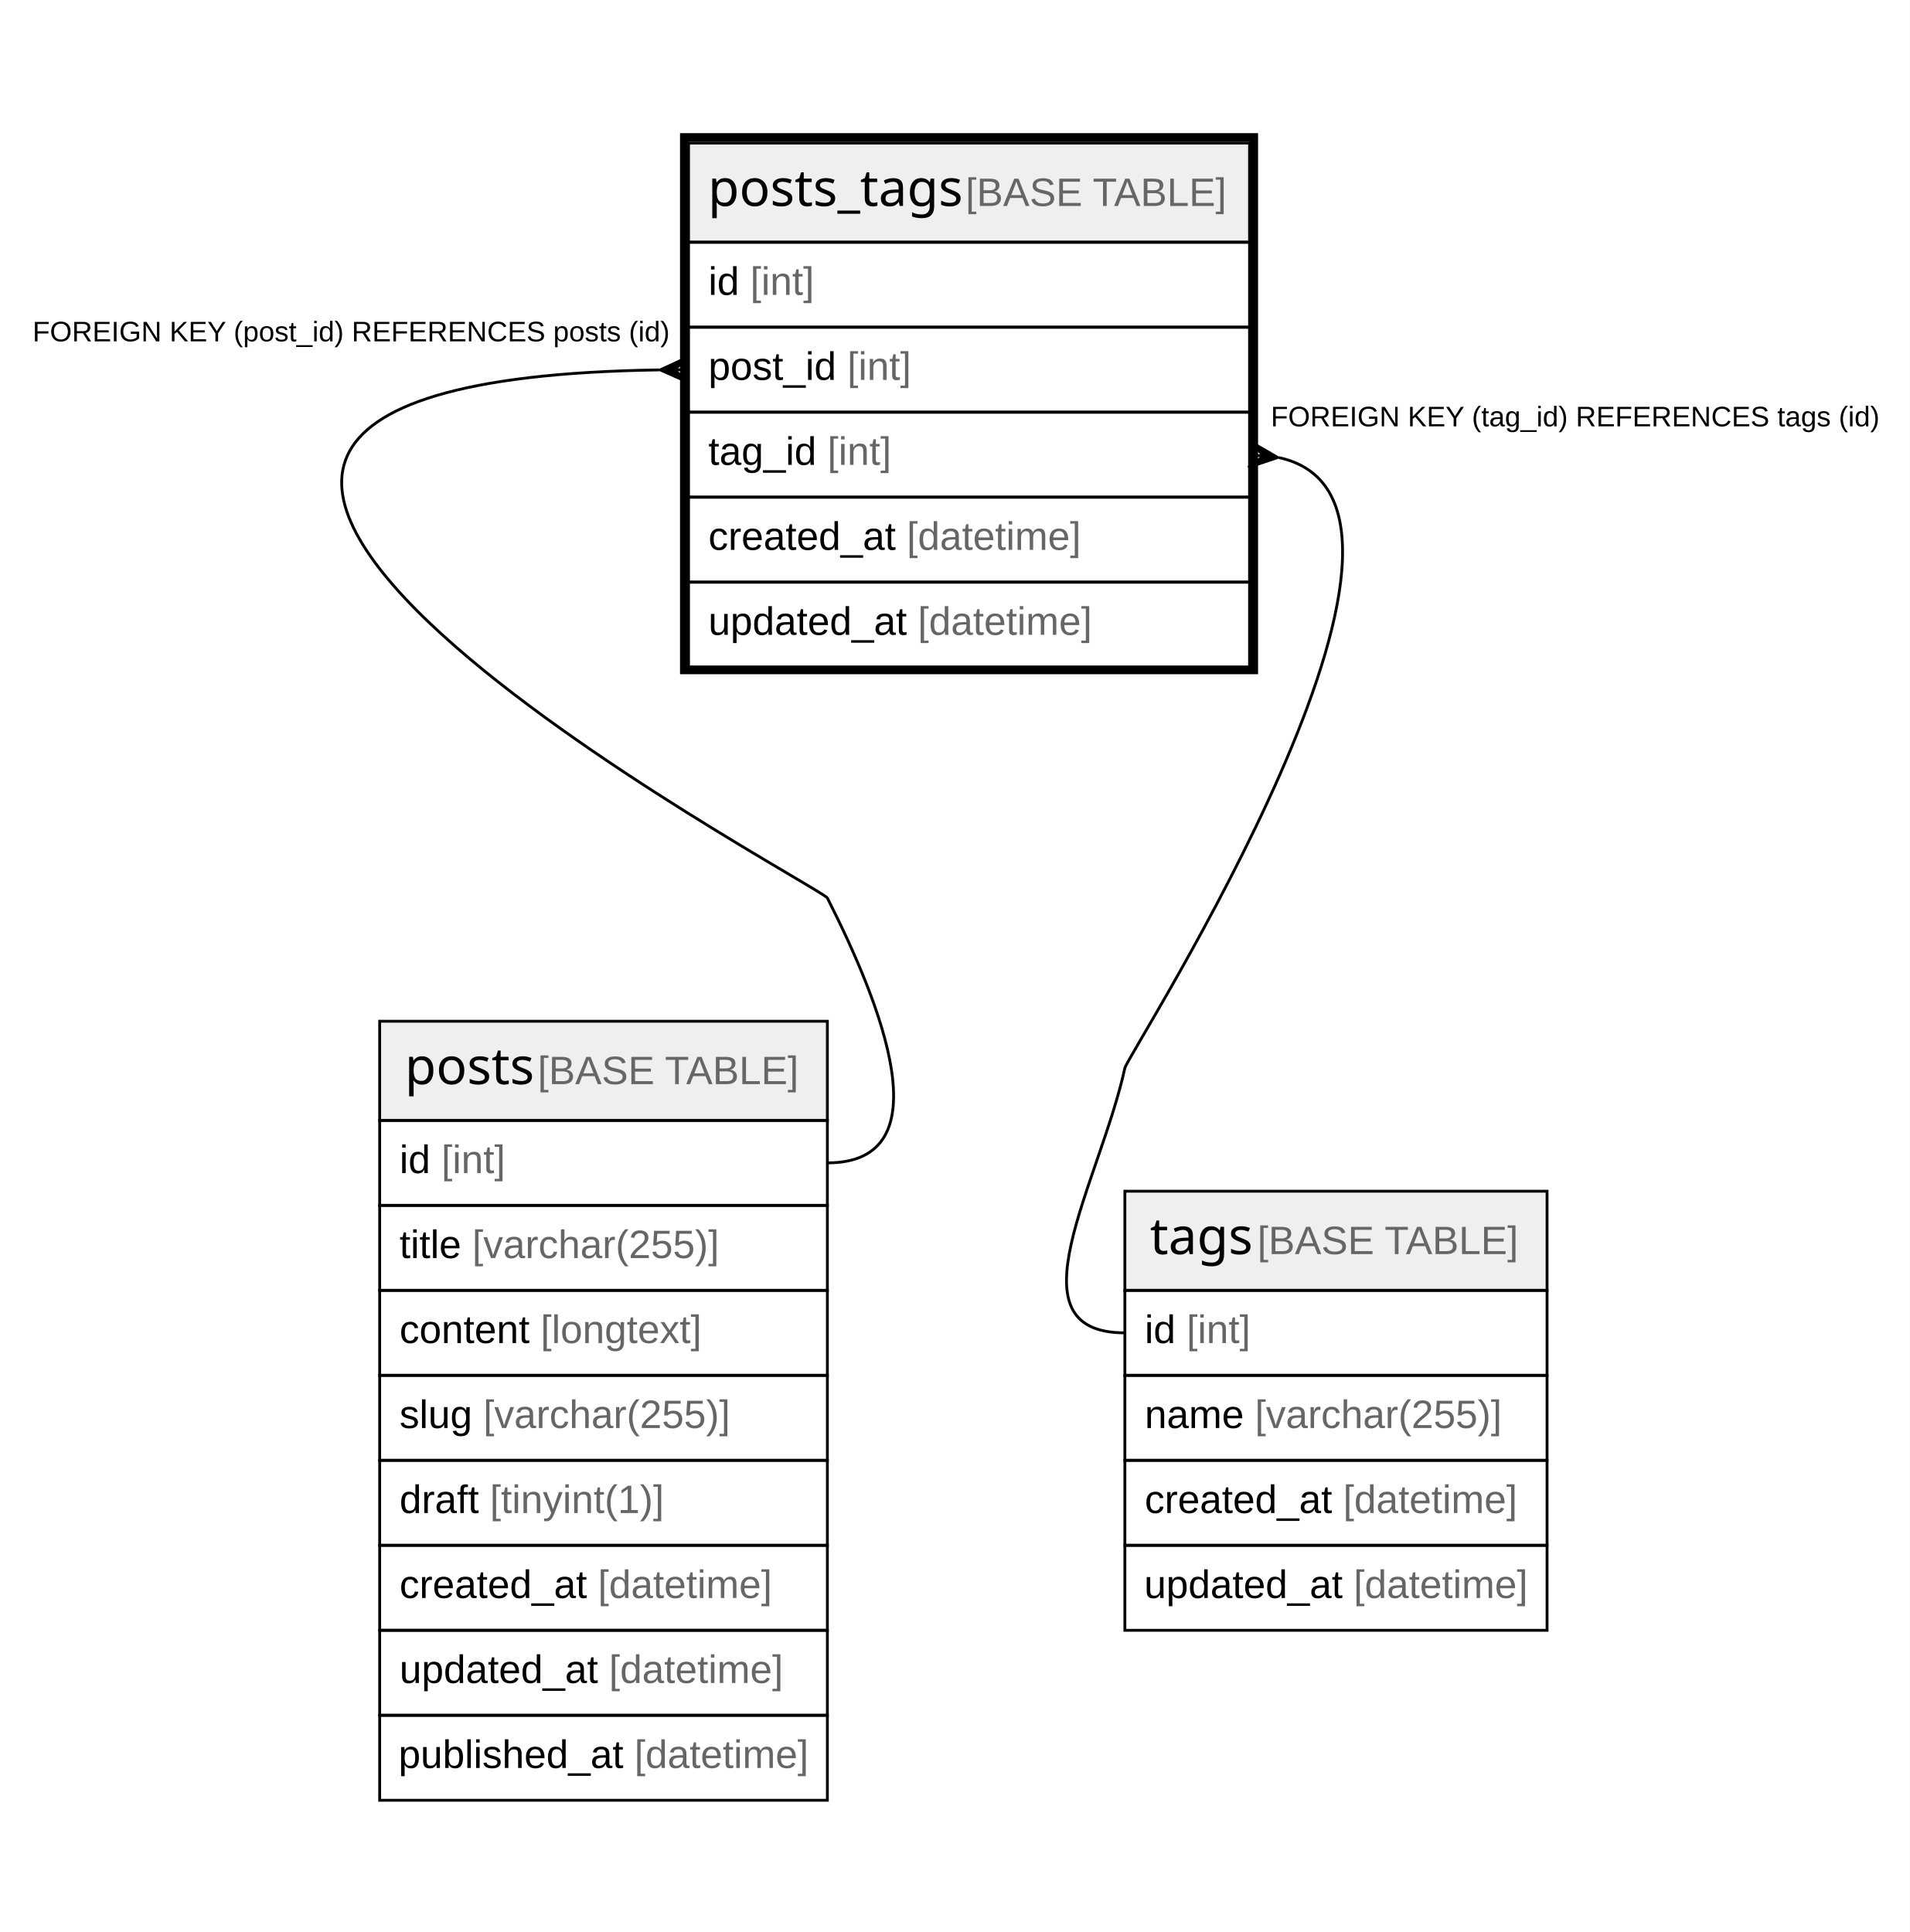
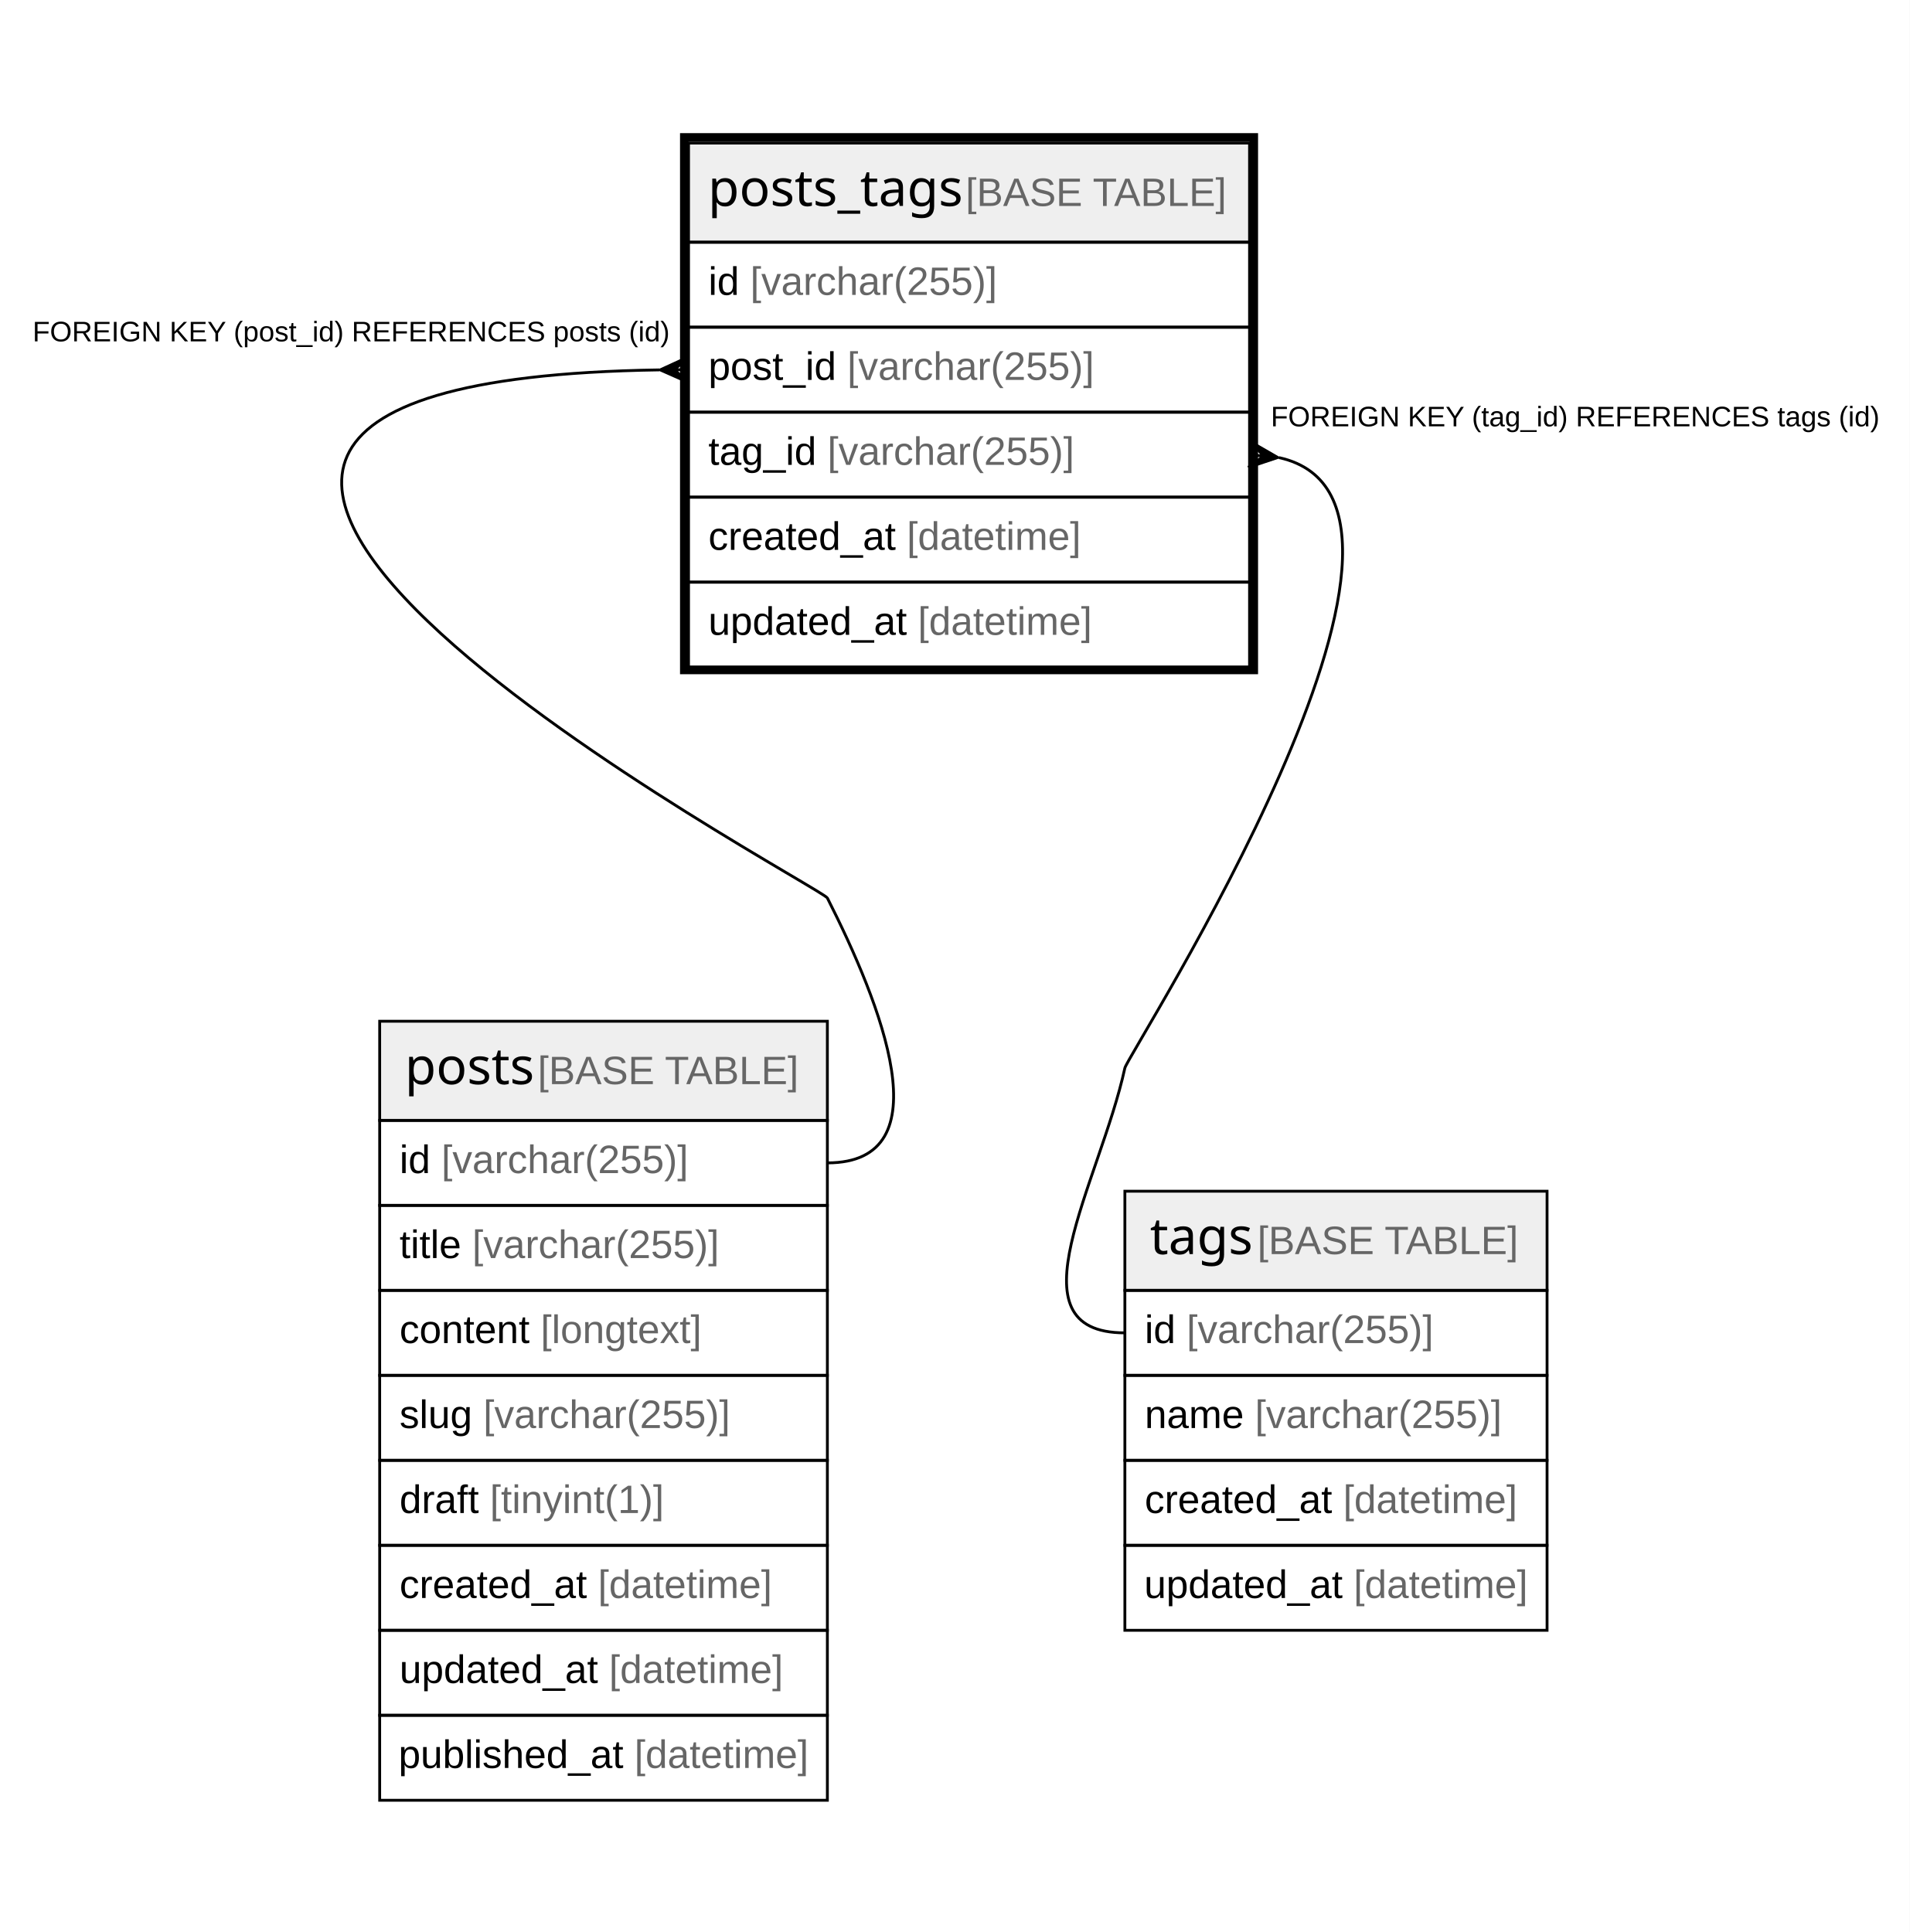
<svg xmlns="http://www.w3.org/2000/svg" width="674pt" height="682pt" viewBox="0.00 0.00 674.00 682.00">
  <g id="graph0" class="graph" transform="scale(1 1) rotate(0) translate(4 678)">
    <polygon fill="#ffffff" stroke="transparent" points="-4,4 -4,-678 670,-678 670,4 -4,4" />
    <g id="node1" class="node">
      <polygon fill="#efefef" stroke="transparent" points="239,-592.5 239,-627.5 437,-627.5 437,-592.5 239,-592.5" />
      <polygon fill="none" stroke="#000000" points="239,-592.5 239,-627.5 437,-627.5 437,-592.5 239,-592.5" />
      <text text-anchor="start" x="245.855" y="-605.3" font-family="Arial Bold" font-size="18.00" fill="#000000">posts_tags</text>
      <text text-anchor="start" x="332.891" y="-605.3" font-family="Arial" font-size="14.00" fill="#000000"> </text>
      <text text-anchor="start" x="336.781" y="-605.3" font-family="Arial" font-size="14.00" fill="#666666">[BASE TABLE]</text>
      <polygon fill="none" stroke="#000000" points="239,-562.5 239,-592.5 437,-592.5 437,-562.5 239,-562.5" />
      <text text-anchor="start" x="246" y="-573.9" font-family="Arial" font-size="14.00" fill="#000000">id </text>
-       <text text-anchor="start" x="260.78" y="-573.9" font-family="Arial" font-size="14.00" fill="#666666">[int]</text>
+       <text text-anchor="start" x="260.78" y="-573.9" font-family="Arial" font-size="14.00" fill="#666666">[varchar(255)]</text>
      <polygon fill="none" stroke="#000000" points="239,-532.5 239,-562.5 437,-562.5 437,-532.5 239,-532.5" />
      <text text-anchor="start" x="246" y="-543.9" font-family="Arial" font-size="14.00" fill="#000000">post_id </text>
-       <text text-anchor="start" x="295.018" y="-543.9" font-family="Arial" font-size="14.00" fill="#666666">[int]</text>
+       <text text-anchor="start" x="295.018" y="-543.9" font-family="Arial" font-size="14.00" fill="#666666">[varchar(255)]</text>
      <polygon fill="none" stroke="#000000" points="239,-502.5 239,-532.5 437,-532.5 437,-502.5 239,-502.5" />
      <text text-anchor="start" x="246" y="-513.9" font-family="Arial" font-size="14.00" fill="#000000">tag_id </text>
-       <text text-anchor="start" x="288.018" y="-513.9" font-family="Arial" font-size="14.00" fill="#666666">[int]</text>
+       <text text-anchor="start" x="288.018" y="-513.9" font-family="Arial" font-size="14.00" fill="#666666">[varchar(255)]</text>
      <polygon fill="none" stroke="#000000" points="239,-472.5 239,-502.5 437,-502.5 437,-472.5 239,-472.5" />
      <text text-anchor="start" x="246" y="-483.9" font-family="Arial" font-size="14.00" fill="#000000">created_at </text>
      <text text-anchor="start" x="316.028" y="-483.9" font-family="Arial" font-size="14.00" fill="#666666">[datetime]</text>
      <polygon fill="none" stroke="#000000" points="239,-442.5 239,-472.5 437,-472.5 437,-442.5 239,-442.5" />
      <text text-anchor="start" x="246" y="-453.9" font-family="Arial" font-size="14.00" fill="#000000">updated_at </text>
      <text text-anchor="start" x="319.933" y="-453.9" font-family="Arial" font-size="14.00" fill="#666666">[datetime]</text>
      <polygon fill="none" stroke="#000000" stroke-width="3" points="237.5,-441.5 237.5,-629.5 438.5,-629.5 438.5,-441.5 237.5,-441.5" />
    </g>
    <g id="node2" class="node">
      <polygon fill="#efefef" stroke="transparent" points="130,-282.5 130,-317.5 288,-317.5 288,-282.5 130,-282.5" />
      <polygon fill="none" stroke="#000000" points="130,-282.5 130,-317.5 288,-317.5 288,-282.5 130,-282.5" />
      <text text-anchor="start" x="138.866" y="-295.3" font-family="Arial Bold" font-size="18.00" fill="#000000">posts</text>
      <text text-anchor="start" x="181.88" y="-295.3" font-family="Arial" font-size="14.00" fill="#000000"> </text>
      <text text-anchor="start" x="185.771" y="-295.3" font-family="Arial" font-size="14.00" fill="#666666">[BASE TABLE]</text>
      <polygon fill="none" stroke="#000000" points="130,-252.5 130,-282.5 288,-282.5 288,-252.5 130,-252.5" />
      <text text-anchor="start" x="137" y="-263.9" font-family="Arial" font-size="14.00" fill="#000000">id </text>
-       <text text-anchor="start" x="151.78" y="-263.9" font-family="Arial" font-size="14.00" fill="#666666">[int]</text>
+       <text text-anchor="start" x="151.78" y="-263.9" font-family="Arial" font-size="14.00" fill="#666666">[varchar(255)]</text>
      <polygon fill="none" stroke="#000000" points="130,-222.5 130,-252.5 288,-252.5 288,-222.5 130,-222.5" />
      <text text-anchor="start" x="137" y="-233.9" font-family="Arial" font-size="14.00" fill="#000000">title </text>
      <text text-anchor="start" x="162.668" y="-233.9" font-family="Arial" font-size="14.00" fill="#666666">[varchar(255)]</text>
      <polygon fill="none" stroke="#000000" points="130,-192.5 130,-222.5 288,-222.5 288,-192.5 130,-192.5" />
      <text text-anchor="start" x="137" y="-203.9" font-family="Arial" font-size="14.00" fill="#000000">content </text>
      <text text-anchor="start" x="186.802" y="-203.9" font-family="Arial" font-size="14.00" fill="#666666">[longtext]</text>
      <polygon fill="none" stroke="#000000" points="130,-162.5 130,-192.5 288,-192.5 288,-162.5 130,-162.5" />
      <text text-anchor="start" x="137" y="-173.9" font-family="Arial" font-size="14.00" fill="#000000">slug </text>
      <text text-anchor="start" x="166.562" y="-173.9" font-family="Arial" font-size="14.00" fill="#666666">[varchar(255)]</text>
      <polygon fill="none" stroke="#000000" points="130,-132.5 130,-162.5 288,-162.5 288,-132.5 130,-132.5" />
      <text text-anchor="start" x="137" y="-143.9" font-family="Arial" font-size="14.00" fill="#000000">draft </text>
      <text text-anchor="start" x="168.898" y="-143.9" font-family="Arial" font-size="14.00" fill="#666666">[tinyint(1)]</text>
      <polygon fill="none" stroke="#000000" points="130,-102.5 130,-132.5 288,-132.5 288,-102.5 130,-102.5" />
      <text text-anchor="start" x="137" y="-113.9" font-family="Arial" font-size="14.00" fill="#000000">created_at </text>
      <text text-anchor="start" x="207.028" y="-113.9" font-family="Arial" font-size="14.00" fill="#666666">[datetime]</text>
      <polygon fill="none" stroke="#000000" points="130,-72.5 130,-102.5 288,-102.5 288,-72.5 130,-72.5" />
      <text text-anchor="start" x="137" y="-83.9" font-family="Arial" font-size="14.00" fill="#000000">updated_at </text>
      <text text-anchor="start" x="210.933" y="-83.9" font-family="Arial" font-size="14.00" fill="#666666">[datetime]</text>
      <polygon fill="none" stroke="#000000" points="130,-42.5 130,-72.5 288,-72.5 288,-42.5 130,-42.5" />
      <text text-anchor="start" x="136.642" y="-53.9" font-family="Arial" font-size="14.00" fill="#000000">published_at </text>
      <text text-anchor="start" x="219.898" y="-53.9" font-family="Arial" font-size="14.00" fill="#666666">[datetime]</text>
    </g>
    <g id="edge1" class="edge">
      <path fill="none" stroke="#000000" d="M228.696,-547.426C-53.538,-543.256 285.806,-365.334 288,-361 306.767,-323.924 329.556,-267.5 288,-267.5" />
      <polygon fill="#000000" stroke="#000000" points="229,-547.428 238.967,-552 234,-547.464 239,-547.5 239,-547.5 239,-547.5 234,-547.464 239.033,-543 229,-547.428 229,-547.428" />
      <text text-anchor="start" x="7.495" y="-557.5" font-family="Arial" font-size="10.00" fill="#000000">FOREIGN KEY (post_id) REFERENCES posts (id)</text>
    </g>
    <g id="node3" class="node">
      <polygon fill="#efefef" stroke="transparent" points="393,-222.5 393,-257.5 542,-257.5 542,-222.5 393,-222.5" />
      <polygon fill="none" stroke="#000000" points="393,-222.5 393,-257.5 542,-257.5 542,-222.5 393,-222.5" />
      <text text-anchor="start" x="401.866" y="-235.3" font-family="Arial Bold" font-size="18.00" fill="#000000">tags</text>
      <text text-anchor="start" x="435.88" y="-235.3" font-family="Arial" font-size="14.00" fill="#000000"> </text>
      <text text-anchor="start" x="439.771" y="-235.3" font-family="Arial" font-size="14.00" fill="#666666">[BASE TABLE]</text>
      <polygon fill="none" stroke="#000000" points="393,-192.5 393,-222.5 542,-222.5 542,-192.5 393,-192.5" />
      <text text-anchor="start" x="400" y="-203.9" font-family="Arial" font-size="14.00" fill="#000000">id </text>
-       <text text-anchor="start" x="414.78" y="-203.9" font-family="Arial" font-size="14.00" fill="#666666">[int]</text>
+       <text text-anchor="start" x="414.78" y="-203.9" font-family="Arial" font-size="14.00" fill="#666666">[varchar(255)]</text>
      <polygon fill="none" stroke="#000000" points="393,-162.5 393,-192.5 542,-192.5 542,-162.5 393,-162.5" />
      <text text-anchor="start" x="400" y="-173.9" font-family="Arial" font-size="14.00" fill="#000000">name </text>
      <text text-anchor="start" x="438.899" y="-173.9" font-family="Arial" font-size="14.00" fill="#666666">[varchar(255)]</text>
      <polygon fill="none" stroke="#000000" points="393,-132.5 393,-162.5 542,-162.5 542,-132.5 393,-132.5" />
      <text text-anchor="start" x="400" y="-143.9" font-family="Arial" font-size="14.00" fill="#000000">created_at </text>
      <text text-anchor="start" x="470.028" y="-143.9" font-family="Arial" font-size="14.00" fill="#666666">[datetime]</text>
      <polygon fill="none" stroke="#000000" points="393,-102.5 393,-132.5 542,-132.5 542,-102.5 393,-102.5" />
      <text text-anchor="start" x="399.804" y="-113.9" font-family="Arial" font-size="14.00" fill="#000000">updated_at </text>
      <text text-anchor="start" x="473.736" y="-113.9" font-family="Arial" font-size="14.00" fill="#666666">[datetime]</text>
    </g>
    <g id="edge2" class="edge">
      <path fill="none" stroke="#000000" d="M447.394,-516.463C519.737,-500.517 394.099,-306.036 393,-301 384.139,-260.4 351.444,-207.5 393,-207.5" />
      <polygon fill="#000000" stroke="#000000" points="446.951,-516.507 436.553,-513.022 441.975,-517.003 437,-517.5 437,-517.5 437,-517.5 441.975,-517.003 437.447,-521.978 446.951,-516.507 446.951,-516.507" />
      <text text-anchor="start" x="444.495" y="-527.5" font-family="Arial" font-size="10.00" fill="#000000">FOREIGN KEY (tag_id) REFERENCES tags (id)</text>
    </g>
  </g>
</svg>
